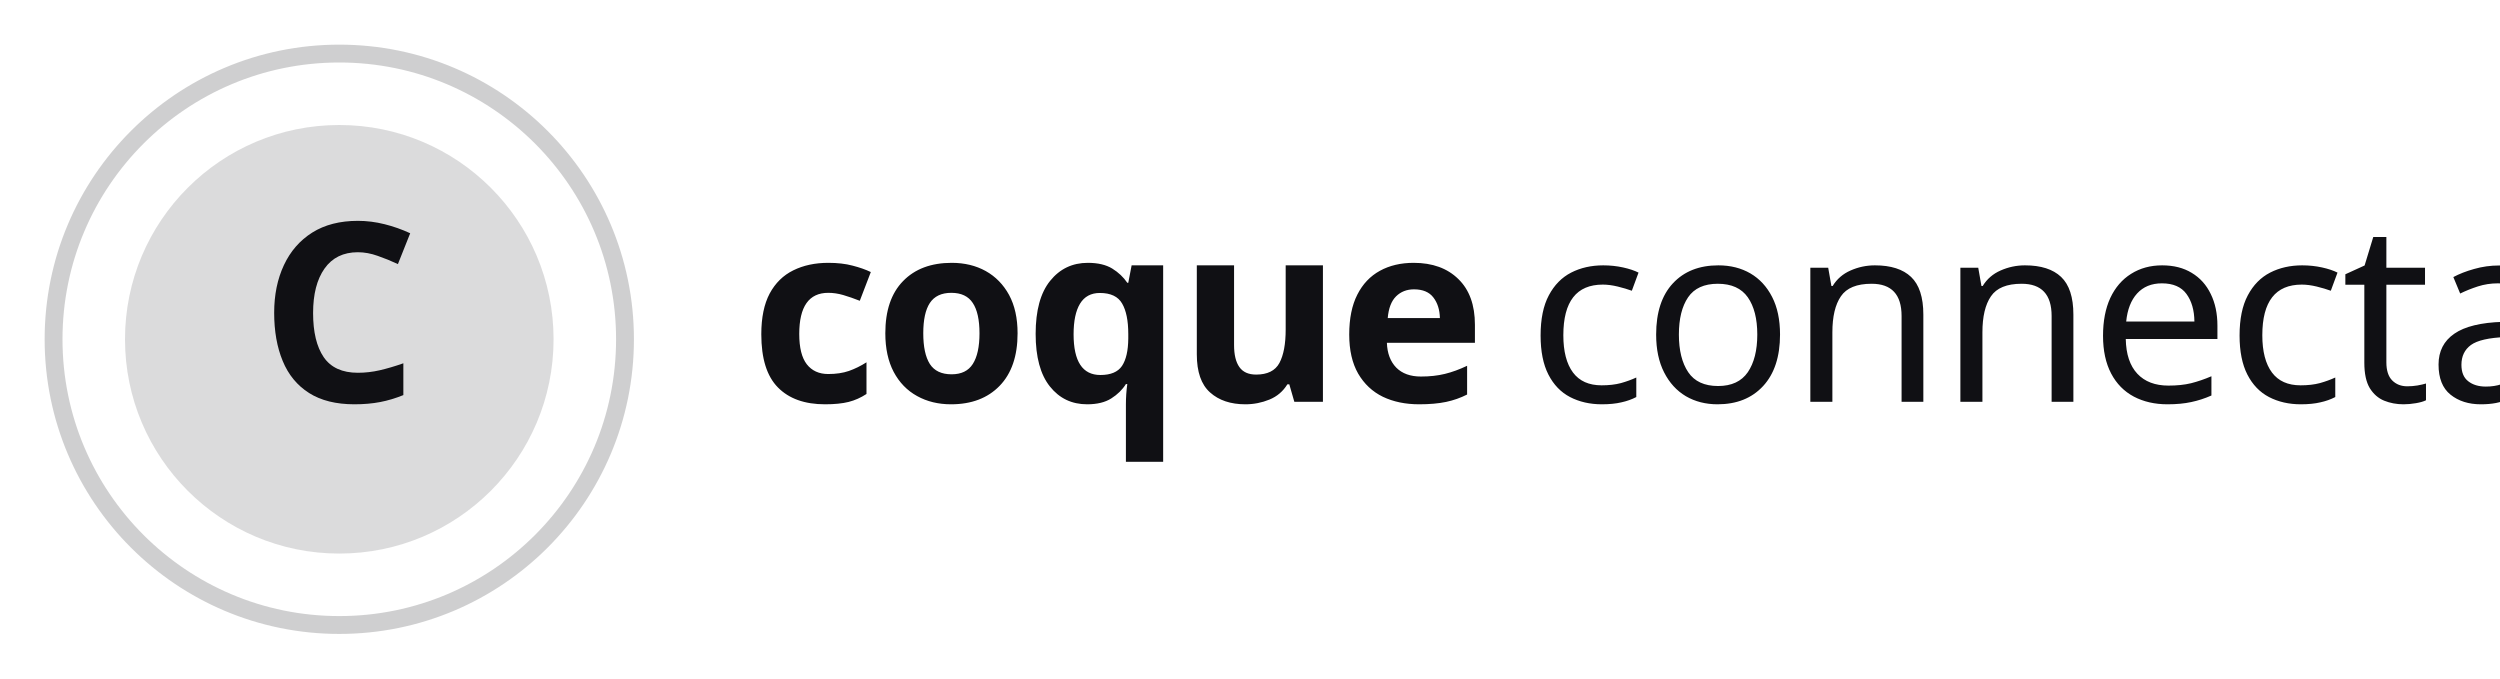
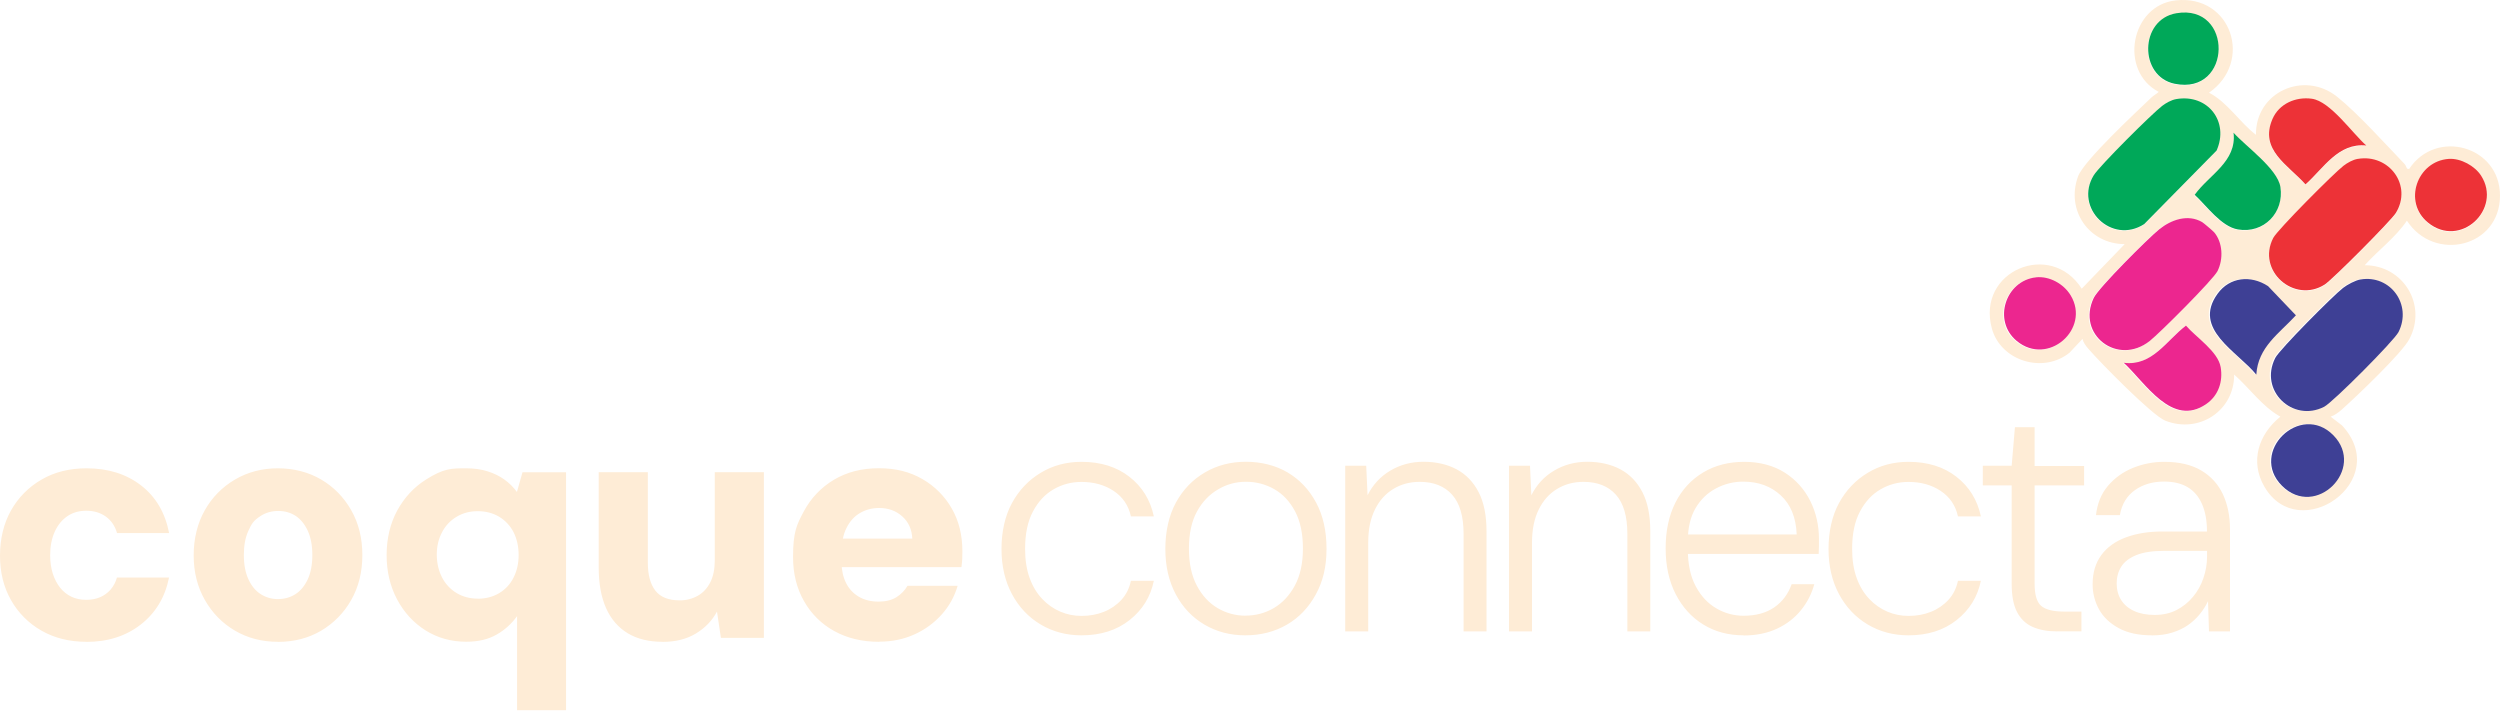
- <svg xmlns="http://www.w3.org/2000/svg" width="280" height="76" viewBox="0 0 280 76" role="img" aria-label="Coque Connecta">
-   <defs>
-     <style>
-       .coque-text-bold { font-family: 'DM Sans', sans-serif; font-size: 28px; font-weight: 700; letter-spacing: -0.5px; }
-       .coque-text-light { font-family: 'DM Sans', sans-serif; font-size: 28px; font-weight: 300; letter-spacing: -0.5px; }
-     </style>
-   </defs>
-   <circle cx="38" cy="38" r="32" fill="none" stroke="#101014" stroke-width="2" opacity="0.2" />
-   <circle cx="38" cy="38" r="24" fill="#101014" opacity="0.15" />
-   <text x="38" y="45" text-anchor="middle" class="coque-text-bold" fill="#101014">C</text>
-   <text x="84" y="45" class="coque-text-bold" fill="#101014">coque</text>
-   <text x="171" y="45" class="coque-text-light" fill="#101014">connecta</text>
+ <svg xmlns="http://www.w3.org/2000/svg" viewBox="0 0 269.463 76.549" overflow="visible">
+   <path d="M238.092 9.99c1.999 1.025 3.288 3.18 5.067 4.541-.058-4.61 5.176-6.958 8.746-4.105 2.208 1.765 5.222 5.111 7.264 7.242.247.258.174.624.513.528 2.895-4.363 9.777-2.467 9.781 2.883 0 5.593-7.094 7.231-10.035 2.706-1.197 1.785-3.088 3.184-4.547 4.802 4.13 0 6.758 4.244 4.817 7.952-.807 1.542-5.724 6.206-7.264 7.586-.328.296-.799.647-1.224.786l1.232.948c5.519 5.978-4.636 13.001-8.368 6.61-1.602-2.744-.621-5.673 1.718-7.558-1.953-1.079-3.32-3.072-4.983-4.541.019 3.909-3.783 6.403-7.426 4.973-1.401-.552-7.067-6.326-8.306-7.767-.258-.301-.525-.651-.614-1.048l-1.393 1.483c-2.825 2.298-7.43.918-8.383-2.628-1.663-6.19 6.349-9.528 9.692-4.267l4.631-4.803c-3.856-.011-6.361-3.657-5.029-7.292.625-1.711 6.264-6.93 7.908-8.511.244-.235.545-.377.792-.605-4.312-2.247-3.053-9.327 1.833-9.863 6.036-.659 8.375 6.637 3.585 9.948Zm-3.543-8.51c-3.987.678-4.034 6.81-.178 7.6 6.226 1.272 6.349-8.649.178-7.6m0 9.25c-.529.089-1.104.416-1.533.74-1.084.829-6.754 6.468-7.371 7.478-2.146 3.515 1.941 7.523 5.442 5.257l7.8-7.921c1.382-3.103-.927-6.136-4.338-5.554m20.498 5.019c-1.513-1.326-3.871-4.768-5.871-5.046-1.736-.243-3.535.532-4.249 2.186-1.432 3.326 1.675 4.929 3.562 7.045 1.969-1.75 3.528-4.502 6.554-4.189Zm-14.335-1.396c.371 3.122-2.616 4.521-4.183 6.695 1.293 1.187 2.844 3.427 4.662 3.735 2.783.474 5.002-1.815 4.577-4.571-.301-1.962-3.739-4.386-5.056-5.859m13.412 2.837c-.528.089-1.103.416-1.532.74-1.015.771-7.132 6.915-7.584 7.79-1.822 3.546 2.281 7.096 5.546 5.018.826-.528 7.156-6.88 7.666-7.705 1.833-2.96-.711-6.413-4.099-5.839Zm9.804 0c-3.404.243-4.96 4.633-2.243 6.857 3.501 2.868 8.028-1.453 5.744-5.038-.68-1.067-2.22-1.911-3.501-1.819m-25.373 7.875c-.104-.124-1.131-.995-1.278-1.084-1.528-.901-3.33-.262-4.608.756-1.185.944-6.554 6.31-7.082 7.416-1.895 3.951 2.582 7.377 6.04 4.633 1.069-.848 6.851-6.61 7.306-7.539.637-1.292.571-3.065-.378-4.186Zm-19.205 4.868c-3.281.354-4.69 4.69-2.065 6.857 3.381 2.794 7.993-1.319 5.804-4.926-.752-1.238-2.296-2.089-3.743-1.935Zm24.979.886c-1.841-1.202-4.122-.99-5.438.833-2.737 3.796 2.111 6.186 4.18 8.711.181-2.972 2.439-4.41 4.268-6.395l-3.01-3.153Zm9.973-.709c-.563.096-1.42.559-1.88.913-1.038.798-6.835 6.618-7.306 7.544-1.795 3.515 1.884 7.011 5.272 5.265.938-.482 7.542-7.116 8.013-8.056 1.482-2.956-.884-6.202-4.099-5.662Zm-25.477 9.035c2.346 2.166 5.199 7.015 8.904 4.44 1.301-.906 1.806-2.421 1.544-3.962-.29-1.708-2.644-3.207-3.74-4.479-2.092 1.572-3.624 4.402-6.704 4.005Zm17.017 13.205c3.636 3.631 9.074-1.835 5.538-5.443-3.562-3.634-9.159 1.827-5.538 5.443" fill="#feecd6" />
+   <path d="M254.428 30.124c3.215-.54 5.581 2.705 4.099 5.662-.471.94-7.078 7.573-8.012 8.055-3.389 1.746-7.067-1.75-5.273-5.265.471-.921 6.264-6.741 7.307-7.543.459-.354 1.316-.817 1.879-.913Zm-9.973.709 3.01 3.153c-1.829 1.985-4.087 3.422-4.268 6.394-2.069-2.528-6.92-4.914-4.18-8.711 1.316-1.827 3.597-2.035 5.438-.832Zm1.513 21.53c-3.62-3.615 1.976-9.077 5.538-5.442 3.536 3.608-1.902 9.073-5.538 5.442" fill="#3e4095" />
+   <path d="M234.575 10.678c3.416-.578 5.72 2.451 4.339 5.554l-7.801 7.921c-3.5 2.266-7.588-1.746-5.442-5.257.618-1.01 6.288-6.649 7.372-7.478.425-.324 1.004-.651 1.532-.74m6.164 3.623c1.316 1.473 4.755 3.897 5.056 5.859.421 2.756-1.798 5.045-4.577 4.571-1.818-.308-3.37-2.548-4.663-3.735 1.567-2.174 4.555-3.577 4.184-6.695m-6.164-12.874c6.172-1.052 6.048 8.873-.177 7.601-3.86-.786-3.813-6.918.177-7.601" fill="#00a859" />
+   <path d="M254.13 17.127c3.389-.575 5.932 2.879 4.099 5.839-.514.829-6.839 7.181-7.665 7.705-3.266 2.081-7.372-1.473-5.547-5.019.448-.875 6.569-7.015 7.584-7.789.425-.324 1.004-.652 1.533-.74Zm.922-1.442c-3.026-.316-4.585 2.436-6.553 4.19-1.888-2.116-4.998-3.72-3.563-7.046.714-1.654 2.513-2.428 4.25-2.186 1.999.278 4.357 3.72 5.87 5.046Zm8.881 1.442c1.282-.093 2.822.751 3.501 1.819 2.285 3.584-2.246 7.905-5.743 5.037-2.717-2.223-1.162-6.614 2.242-6.856" fill="#ed3237" />
+   <path d="M238.642 25.023c.95 1.122 1.015 2.895.379 4.186-.46.929-6.237 6.691-7.307 7.539-3.458 2.741-7.931-.682-6.04-4.633.529-1.106 5.901-6.467 7.082-7.416 1.278-1.021 3.08-1.657 4.609-.755.147.085 1.173.96 1.277 1.083Zm-9.73 14.08c3.08.397 4.613-2.432 6.704-4.004 1.097 1.271 3.451 2.775 3.74 4.478.263 1.546-.243 3.057-1.543 3.963-3.706 2.574-6.558-2.274-8.905-4.441Zm-9.475-9.212c1.447-.158 2.991.694 3.744 1.935 2.188 3.608-2.424 7.717-5.805 4.926-2.628-2.17-1.22-6.502 2.065-6.857Z" fill="#ec268f" />
+   <path d="M9.326 69.177c-1.84 0-3.455-.401-4.855-1.203a8.67 8.67 0 0 1-3.287-3.297C.392 63.281 0 61.692 0 59.895s.392-3.465 1.184-4.869a8.74 8.74 0 0 1 3.287-3.329c1.4-.819 3.023-1.22 4.855-1.22 2.336 0 4.295.618 5.879 1.845 1.592 1.228 2.599 2.945 3.023 5.135h-5.615c-.215-.754-.615-1.348-1.199-1.773-.592-.425-1.296-.634-2.12-.634-.776 0-1.456.193-2.031.586s-1.032.946-1.36 1.668q-.494 1.081-.496 2.535c0 .73.096 1.396.28 1.982q.288.888.792 1.524c.344.425.744.746 1.215.971s1 .336 1.592.336 1.064-.096 1.504-.28a3.2 3.2 0 0 0 1.128-.819 3.35 3.35 0 0 0 .687-1.307h5.615c-.424 2.126-1.439 3.81-3.039 5.062-1.6 1.251-3.559 1.877-5.863 1.877Zm20.628 0q-2.58 0-4.631-1.203c-1.368-.803-2.448-1.91-3.247-3.313-.8-1.404-1.2-3.009-1.2-4.798s.4-3.465 1.2-4.869a8.8 8.8 0 0 1 3.263-3.313q2.064-1.204 4.607-1.204c1.696 0 3.295.401 4.663 1.204q2.05 1.205 3.247 3.313 1.2 2.106 1.2 4.837 0 2.732-1.2 4.838a8.9 8.9 0 0 1-3.247 3.313c-1.368.802-2.919 1.203-4.663 1.203Zm0-4.605c.704 0 1.336-.176 1.888-.529q.825-.528 1.327-1.597c.328-.706.496-1.58.496-2.623s-.168-1.909-.496-2.623c-.328-.706-.768-1.243-1.303-1.596q-.816-.53-1.872-.53-1.058 0-1.888.53c-.83.53-.991.882-1.327 1.596s-.496 1.58-.496 2.623.168 1.909.496 2.623c.328.706.767 1.244 1.327 1.597a3.37 3.37 0 0 0 1.856.529Zm25.779 11.969V66.409a6.8 6.8 0 0 1-2.192 1.982q-1.343.78-3.287.778c-1.624 0-3.087-.409-4.383-1.219q-1.944-1.228-3.072-3.346c-.751-1.42-1.127-3.008-1.127-4.781s.384-3.393 1.143-4.797q1.154-2.104 3.088-3.329c1.934-1.225 2.743-1.22 4.343-1.22.848 0 1.616.105 2.295.321q1.022.316 1.816.883.794.566 1.36 1.347l.6-2.125h4.695v25.646h-5.295Zm-4.239-12.009q1.305 0 2.311-.602a4 4 0 0 0 1.552-1.684c.368-.722.544-1.532.544-2.431 0-.898-.184-1.733-.544-2.447a4.15 4.15 0 0 0-1.552-1.668q-1.006-.602-2.311-.602c-.872 0-1.608.201-2.28.602a4.14 4.14 0 0 0-1.568 1.668c-.375.706-.567 1.509-.567 2.407s.192 1.741.567 2.463a4.2 4.2 0 0 0 1.568 1.684q1.008.602 2.28.602Zm19.924 4.645c-1.488 0-2.736-.305-3.76-.923-1.023-.617-1.799-1.516-2.335-2.711-.528-1.195-.792-2.647-.792-4.372V50.895h5.295v9.738q0 1.986.816 3.033.816 1.045 2.615 1.043a3.9 3.9 0 0 0 1.96-.498c.576-.329 1.024-.818 1.344-1.452.32-.633.48-1.42.48-2.334v-9.53h5.294v17.857h-4.631l-.424-2.832q-.777 1.456-2.263 2.358-1.488.905-3.599.907Zm23.347 0c-1.84 0-3.447-.385-4.839-1.155a8.3 8.3 0 0 1-3.263-3.225q-1.186-2.07-1.184-4.765c.002-2.695.392-3.482 1.168-4.926a8.7 8.7 0 0 1 3.247-3.401c1.392-.827 2.999-1.236 4.839-1.236s3.359.393 4.695 1.172a8.5 8.5 0 0 1 3.159 3.168c.768 1.332 1.144 2.872 1.144 4.621 0 .233 0 .505-.016.794-.016.297-.04.594-.088.907H89.254V58.05h9.078q-.072-1.49-1.08-2.39c-.671-.602-1.503-.907-2.487-.907-.752 0-1.44.177-2.048.53-.616.353-1.103.882-1.463 1.596-.368.706-.544 1.604-.544 2.695v1.059q0 1.238.48 2.198a3.5 3.5 0 0 0 1.375 1.485q.9.53 2.136.529 1.162 0 1.928-.481c.503-.321.903-.73 1.183-1.22h5.407a7.9 7.9 0 0 1-1.695 3.065 8.7 8.7 0 0 1-2.936 2.158q-1.727.794-3.815.794Zm21.796-.698c-1.624 0-3.088-.393-4.4-1.171-1.303-.778-2.335-1.869-3.087-3.273s-1.128-3.033-1.128-4.87.376-3.561 1.128-4.941 1.784-2.471 3.087-3.257c1.304-.794 2.776-1.188 4.4-1.188 2.071 0 3.799.538 5.175 1.613s2.255 2.495 2.631 4.268h-2.471c-.256-1.18-.88-2.094-1.856-2.744s-2.136-.971-3.479-.971c-1.08 0-2.088.265-3 .795-.92.529-1.663 1.331-2.223 2.39-.568 1.059-.848 2.407-.848 4.035 0 1.204.168 2.255.496 3.153s.784 1.645 1.359 2.246a5.8 5.8 0 0 0 1.944 1.364q1.08.457 2.28.457c.871 0 1.679-.144 2.415-.441a5.1 5.1 0 0 0 1.888-1.292c.52-.569.856-1.251 1.024-2.053h2.471q-.528 2.587-2.615 4.236c-1.392 1.099-3.12 1.644-5.191 1.644m17.66 0c-1.624 0-3.087-.385-4.399-1.155s-2.336-1.853-3.087-3.257q-1.128-2.106-1.128-4.91c0-1.869.384-3.602 1.144-4.997.767-1.396 1.807-2.471 3.127-3.241 1.32-.771 2.791-1.148 4.415-1.148s3.191.386 4.487 1.148c1.296.77 2.32 1.845 3.071 3.241.752 1.395 1.128 3.056 1.128 4.997 0 1.942-.384 3.506-1.152 4.91s-1.799 2.495-3.111 3.257-2.807 1.155-4.503 1.155Zm.032-2.126a5.93 5.93 0 0 0 3.055-.818q1.39-.819 2.264-2.431.864-1.614.864-3.987c0-1.58-.28-2.944-.848-4.003-.568-1.067-1.312-1.861-2.24-2.39a6.06 6.06 0 0 0-3.055-.795 5.75 5.75 0 0 0-2.999.819c-.944.545-1.704 1.339-2.28 2.39s-.864 2.383-.864 3.987.28 2.912.848 3.987q.85 1.612 2.24 2.431a5.86 5.86 0 0 0 3.023.818Zm10.742 1.701V50.197h2.263l.144 3.184c.568-1.131 1.384-2.021 2.456-2.655s2.263-.955 3.583-.955 2.552.273 3.567.819 1.8 1.363 2.368 2.462.848 2.495.848 4.196v10.806h-2.472V57.529c0-1.885-.416-3.297-1.239-4.212q-1.238-1.382-3.496-1.38c-1.064 0-2.007.257-2.839.763q-1.258.758-1.976 2.214c-.48.97-.728 2.158-.728 3.577v9.563h-2.471Zm17.652 0V50.197h2.264l.144 3.184c.568-1.131 1.384-2.021 2.455-2.655s2.264-.955 3.584-.955c1.319 0 2.551.273 3.567.819s1.8 1.363 2.367 2.462c.568 1.1.848 2.495.848 4.196v10.806h-2.471V57.529c0-1.885-.416-3.297-1.24-4.212-.824-.922-1.992-1.38-3.495-1.38-1.064 0-2.008.257-2.84.763-.84.505-1.495 1.243-1.975 2.214s-.728 2.158-.728 3.577v9.563h-2.472Zm25.291.425c-1.647 0-3.103-.393-4.359-1.171-1.264-.778-2.247-1.869-2.967-3.273q-1.08-2.104-1.08-4.942c0-1.893.352-3.53 1.056-4.925s1.703-2.471 2.983-3.241 2.76-1.148 4.431-1.148 3.176.394 4.383 1.172a7.6 7.6 0 0 1 2.736 3.048q.936 1.88.936 4.107v.73c0 .249-.016.538-.032.867h-14.621v-2.094h12.253c-.072-1.821-.64-3.225-1.712-4.212-1.071-.994-2.423-1.484-4.047-1.484a6.15 6.15 0 0 0-2.935.73c-.92.482-1.656 1.196-2.208 2.126-.552.931-.832 2.11-.832 3.522v.922c0 1.605.288 2.945.864 4.004.576 1.066 1.328 1.853 2.24 2.374a5.76 5.76 0 0 0 2.895.778c1.344 0 2.448-.305 3.32-.906q1.307-.905 1.871-2.495h2.44a7.5 7.5 0 0 1-1.448 2.816c-.68.842-1.544 1.5-2.575 1.981-1.04.481-2.24.73-3.6.73Zm17.765 0c-1.624 0-3.088-.393-4.399-1.171-1.304-.778-2.336-1.869-3.088-3.273s-1.128-3.033-1.128-4.87.376-3.561 1.128-4.941 1.784-2.471 3.088-3.257c1.303-.794 2.775-1.188 4.399-1.188 2.071 0 3.799.538 5.175 1.613s2.255 2.495 2.631 4.268h-2.471c-.256-1.18-.88-2.094-1.856-2.744s-2.136-.971-3.479-.971c-1.08 0-2.088.265-3 .795-.92.529-1.663 1.331-2.223 2.39-.568 1.059-.848 2.407-.848 4.035 0 1.204.168 2.255.496 3.153q.494 1.347 1.36 2.246a5.8 5.8 0 0 0 1.943 1.364q1.08.457 2.28.457c.872 0 1.679-.144 2.415-.441a5.1 5.1 0 0 0 1.888-1.292c.52-.569.856-1.251 1.024-2.053h2.471q-.528 2.587-2.615 4.236c-1.392 1.099-3.12 1.644-5.191 1.644m16.004-.425q-1.523 0-2.615-.481-1.092-.48-1.68-1.597c-.392-.746-.584-1.765-.584-3.064v-10.59h-3.111v-2.125h3.111l.352-4.148h2.12v4.18h5.335v2.093H219.3v10.59c0 1.179.232 1.981.704 2.39s1.304.618 2.503.618h1.84v2.126h-2.648Zm10.238.425q-2.157.002-3.583-.778c-.952-.522-1.664-1.195-2.119-2.022a5.54 5.54 0 0 1-.688-2.727q0-1.843.935-3.121c.624-.85 1.504-1.484 2.648-1.909q1.715-.636 3.935-.634h4.807q0-1.73-.528-2.944c-.352-.81-.864-1.412-1.535-1.821-.672-.409-1.528-.618-2.56-.618-1.224 0-2.271.305-3.143.923s-1.416 1.508-1.624 2.695h-2.575c.144-1.251.567-2.302 1.287-3.152a6.9 6.9 0 0 1 2.688-1.934 8.9 8.9 0 0 1 3.375-.658q2.436 0 4.007.939a5.77 5.77 0 0 1 2.328 2.567c.504 1.083.76 2.343.76 3.754v11.015h-2.264l-.104-3.257a6.8 6.8 0 0 1-.904 1.42 6.3 6.3 0 0 1-1.271 1.171q-.72.494-1.68.794c-.64.201-1.368.305-2.192.305Zm.288-2.198c.896 0 1.68-.177 2.368-.529a5.7 5.7 0 0 0 1.768-1.42 6.2 6.2 0 0 0 1.127-2.022 7.1 7.1 0 0 0 .392-2.302v-.634h-4.623q-1.872 0-2.999.457-1.13.46-1.624 1.244-.494.782-.496 1.805c0 .681.16 1.283.48 1.789.32.505.784.906 1.4 1.187.608.281 1.352.425 2.223.425Z" fill="#feecd6" />
</svg>
